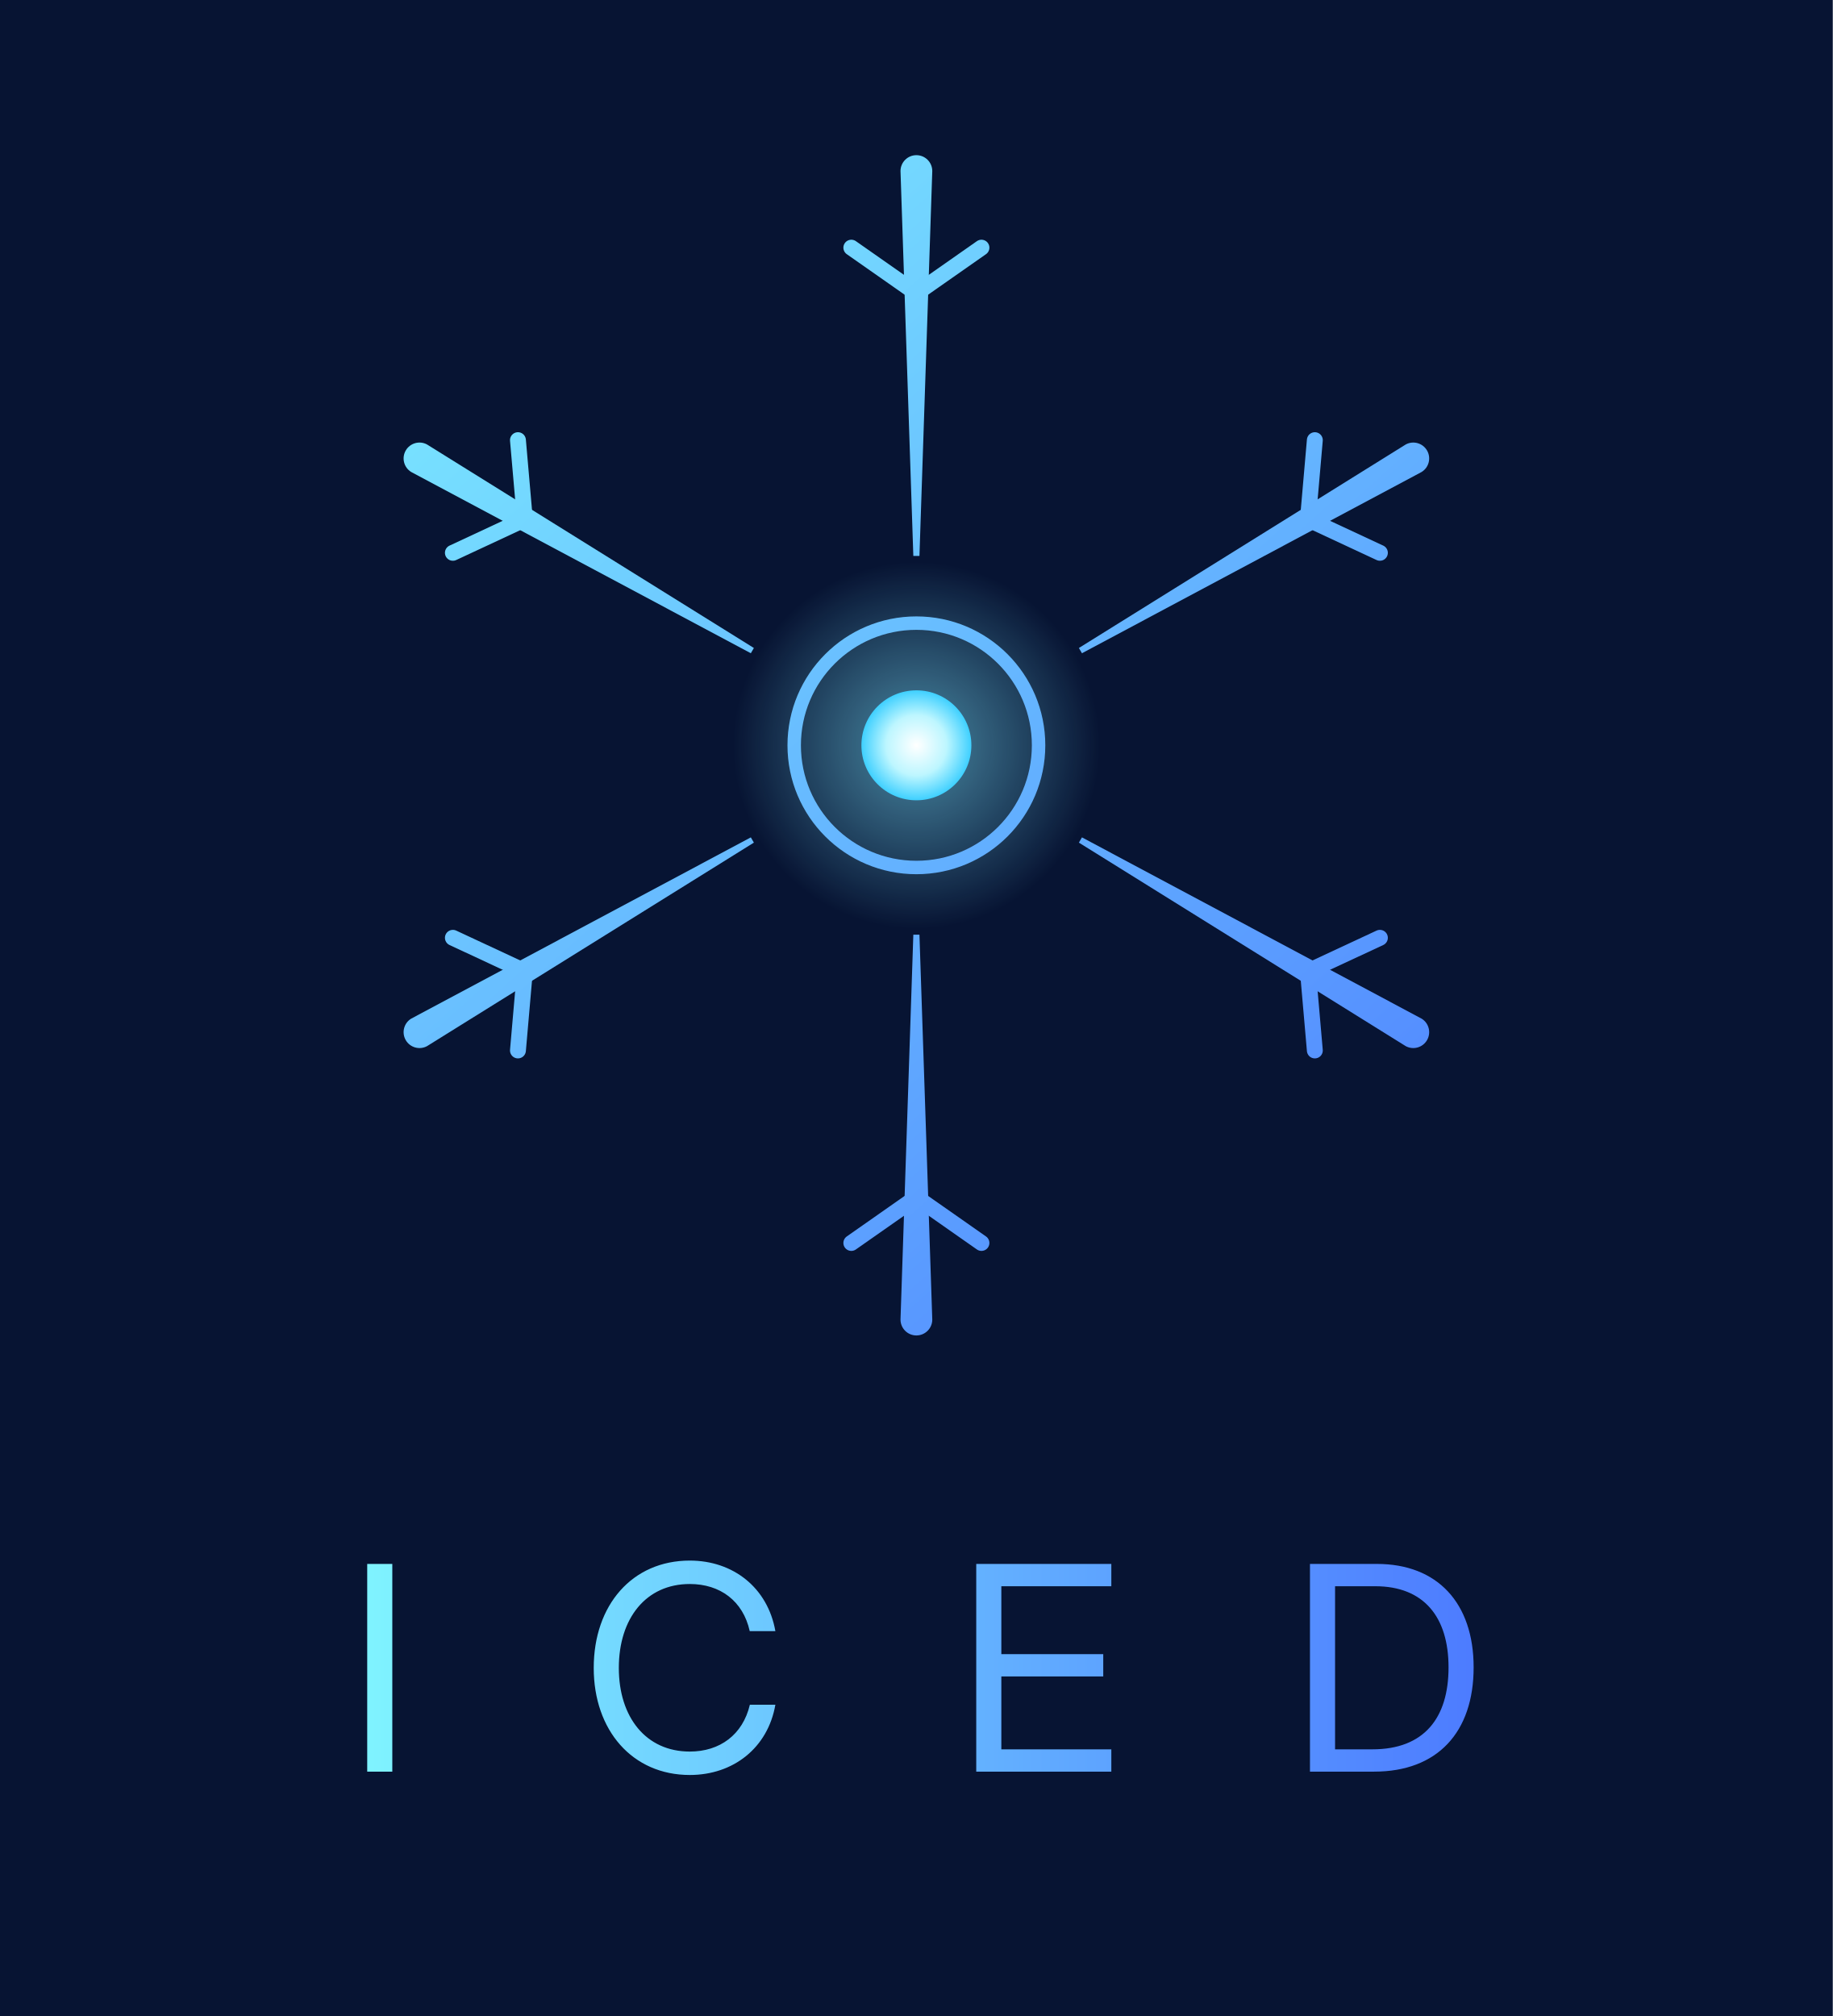
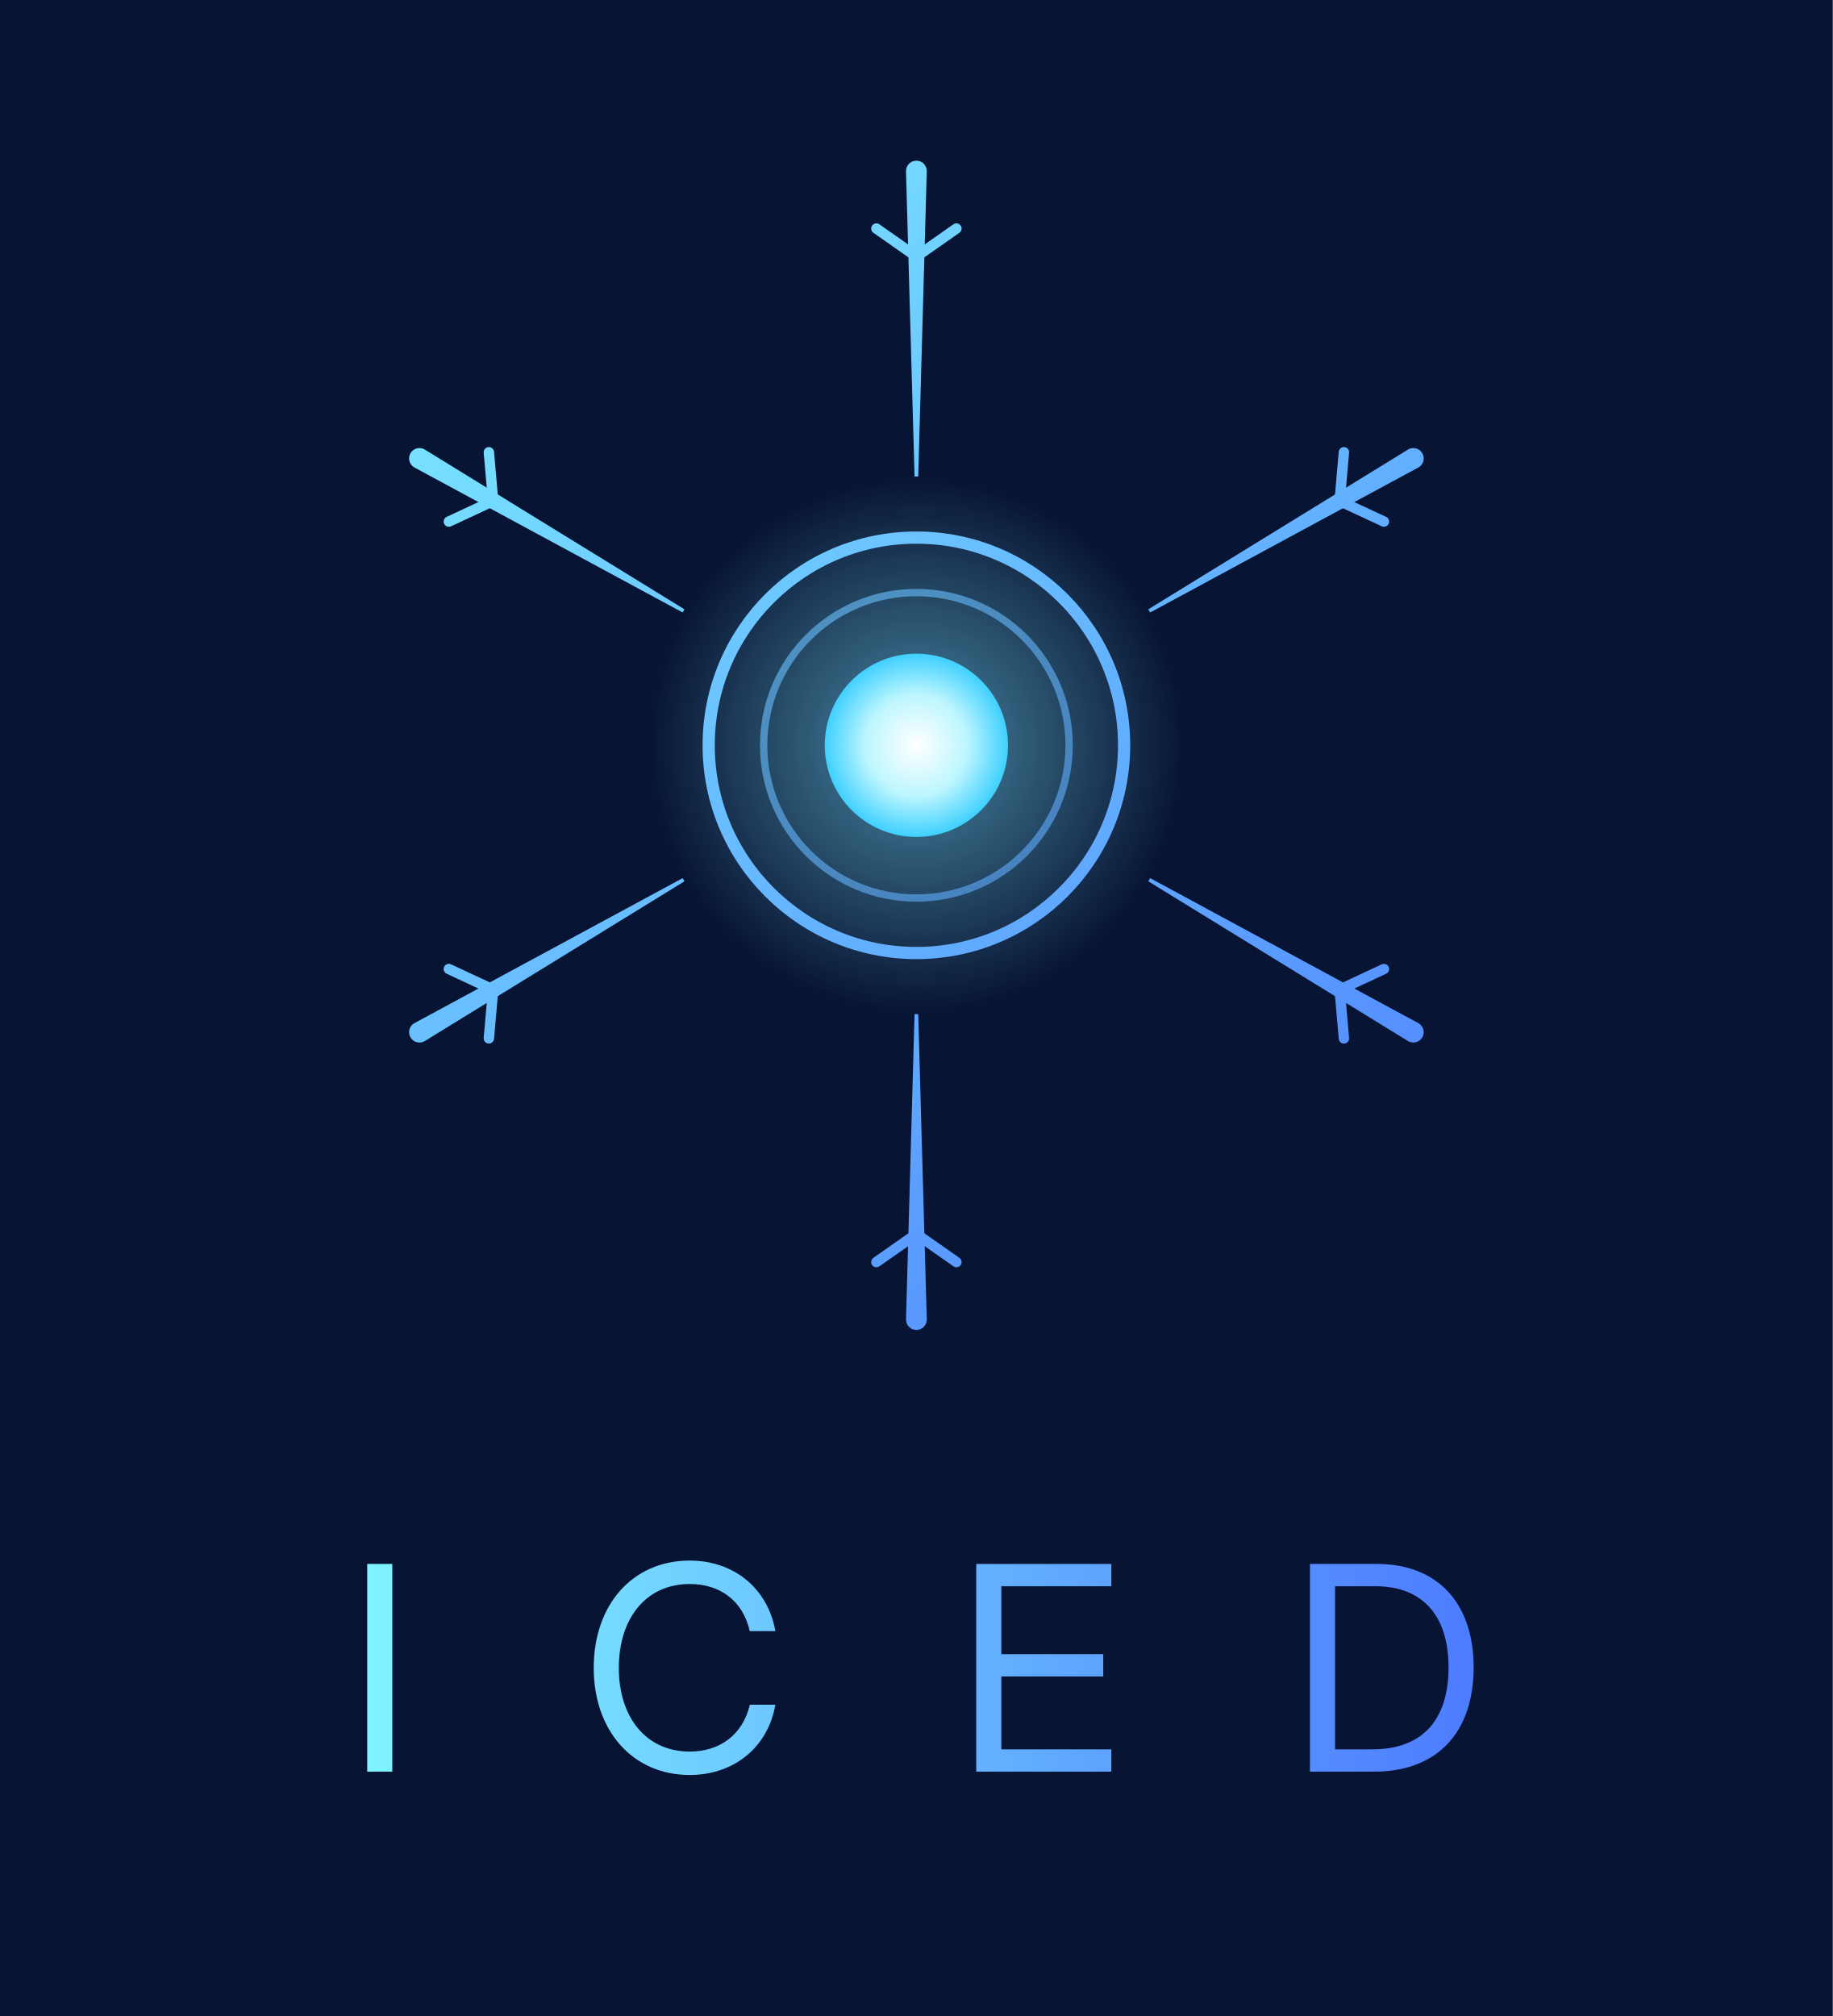
<svg xmlns="http://www.w3.org/2000/svg" viewBox="0 0 300 330" width="600" height="660">
  <defs>
    <linearGradient id="ice" gradientUnits="userSpaceOnUse" x1="-90" y1="-100" x2="90" y2="100">
      <stop offset="0" stop-color="#7FF3FF" />
      <stop offset="1" stop-color="#4D7CFF" />
    </linearGradient>
    <linearGradient id="txt" x1="0" y1="0" x2="1" y2="0">
      <stop offset="0" stop-color="#7FF3FF" />
      <stop offset="1" stop-color="#4D7CFF" />
    </linearGradient>
    <radialGradient id="core">
      <stop offset="0" stop-color="#FFFFFF" />
      <stop offset=".55" stop-color="#BDF6FF" />
      <stop offset="1" stop-color="#3FD0FF" />
    </radialGradient>
    <radialGradient id="glow">
      <stop offset="0" stop-color="#7FE9FF" stop-opacity=".55" />
      <stop offset="1" stop-color="#7FE9FF" stop-opacity="0" />
    </radialGradient>
  </defs>
  <rect width="300" height="330" fill="#071433" />
  <g transform="translate(150 122)">
-     <circle r="30" fill="url(#glow)" />
-     <path d="M-0.50 -31.00L-2.60 -94.00A2.6 2.6 0 0 1 2.60 -94.00L0.50 -31.00ZM26.60 -15.93L80.11 -49.25A2.6 2.6 0 0 1 82.71 -44.75L27.10 -15.07ZM27.10 15.07L82.71 44.75A2.6 2.6 0 0 1 80.11 49.25L26.60 15.93ZM0.50 31.00L2.60 94.00A2.6 2.6 0 0 1 -2.60 94.00L-0.50 31.00ZM-26.60 15.93L-80.11 49.25A2.6 2.6 0 0 1 -82.71 44.75L-27.10 15.07ZM-27.10 -15.07L-82.71 -44.75A2.6 2.6 0 0 1 -80.11 -49.25L-26.60 -15.93Z" fill="url(#ice)" />
-     <path d="M0.00 -74.00L-10.65 -81.46M0.00 -74.00L10.65 -81.46M64.09 -37.00L65.22 -49.95M64.09 -37.00L75.87 -31.51M64.09 37.00L75.87 31.51M64.09 37.00L65.22 49.95M0.00 74.00L10.65 81.46M0.00 74.00L-10.65 81.46M-64.09 37.00L-65.22 49.95M-64.09 37.00L-75.87 31.51M-64.09 -37.00L-75.87 -31.51M-64.09 -37.00L-65.22 -49.95" fill="none" stroke="url(#ice)" stroke-width="2.6" stroke-linecap="round" />
-     <circle r="20" fill="none" stroke="url(#ice)" stroke-width="2.2" />
-     <circle r="9" fill="url(#core)" />
+     <circle r="44" fill="url(#glow)" />
+     <path d="M-0.30 -44.00L-1.70 -94.00A1.7 1.7 0 0 1 1.70 -94.00L0.30 -44.00ZM37.96 -22.26L80.56 -48.47A1.7 1.7 0 0 1 82.26 -45.53L38.26 -21.74ZM38.26 21.74L82.26 45.53A1.7 1.7 0 0 1 80.56 48.47L37.96 22.26ZM0.30 44.00L1.70 94.00A1.7 1.7 0 0 1 -1.70 94.00L-0.30 44.00ZM-37.96 22.26L-80.56 48.47A1.7 1.7 0 0 1 -82.26 45.53L-38.26 21.74ZM-38.26 -21.74L-82.26 -45.53A1.7 1.7 0 0 1 -80.56 -48.47L-37.96 -22.26Z" fill="url(#ice)" />
+     <path d="M0.00 -80.00L-6.55 -84.59M0.00 -80.00L6.55 -84.59M69.28 -40.00L69.98 -47.97M69.28 -40.00L76.53 -36.62M69.28 40.00L76.53 36.62M69.28 40.00L69.98 47.97M0.00 80.00L6.55 84.59M0.00 80.00L-6.55 84.59M-69.28 40.00L-69.98 47.97M-69.28 40.00L-76.53 36.62M-69.28 -40.00L-76.53 -36.62M-69.28 -40.00L-69.98 -47.97" fill="none" stroke="url(#ice)" stroke-width="1.7" stroke-linecap="round" />
+     <circle r="34" fill="none" stroke="url(#ice)" stroke-width="2" />
+     <circle r="25" fill="none" stroke="url(#ice)" stroke-width="1.2" opacity=".6" />
+     <circle r="15" fill="url(#core)" />
  </g>
  <path fill="url(#txt)" transform="translate(56.73 290)" d="M7.485 -34.0H3.377V0.0H7.485ZM56.178 0.548C63.297 0.548 68.956 -3.879 70.188 -10.953H66.012C64.849 -6.024 61.084 -3.286 56.178 -3.286C49.012 -3.286 44.563 -8.899 44.563 -16.977C44.563 -25.101 49.012 -30.714 56.178 -30.714C61.129 -30.714 64.894 -27.953 65.99 -23.001H70.188C68.933 -30.098 63.297 -34.548 56.178 -34.548C46.753 -34.548 40.455 -27.268 40.455 -16.977C40.455 -6.754 46.776 0.548 56.178 0.548ZM103.068 0.0H125.179V-3.651H107.175V-15.585H123.856V-19.236H107.175V-30.349H125.179V-34.0H103.068ZM168.19 0.0C178.55 0.0 184.483 -6.435 184.483 -17.068C184.483 -27.611 178.55 -34.0 168.647 -34.0H157.694V0.0ZM161.801 -3.651V-30.349H168.373C176.36 -30.349 180.376 -25.283 180.376 -17.068C180.376 -8.762 176.36 -3.651 167.917 -3.651Z" />
</svg>
